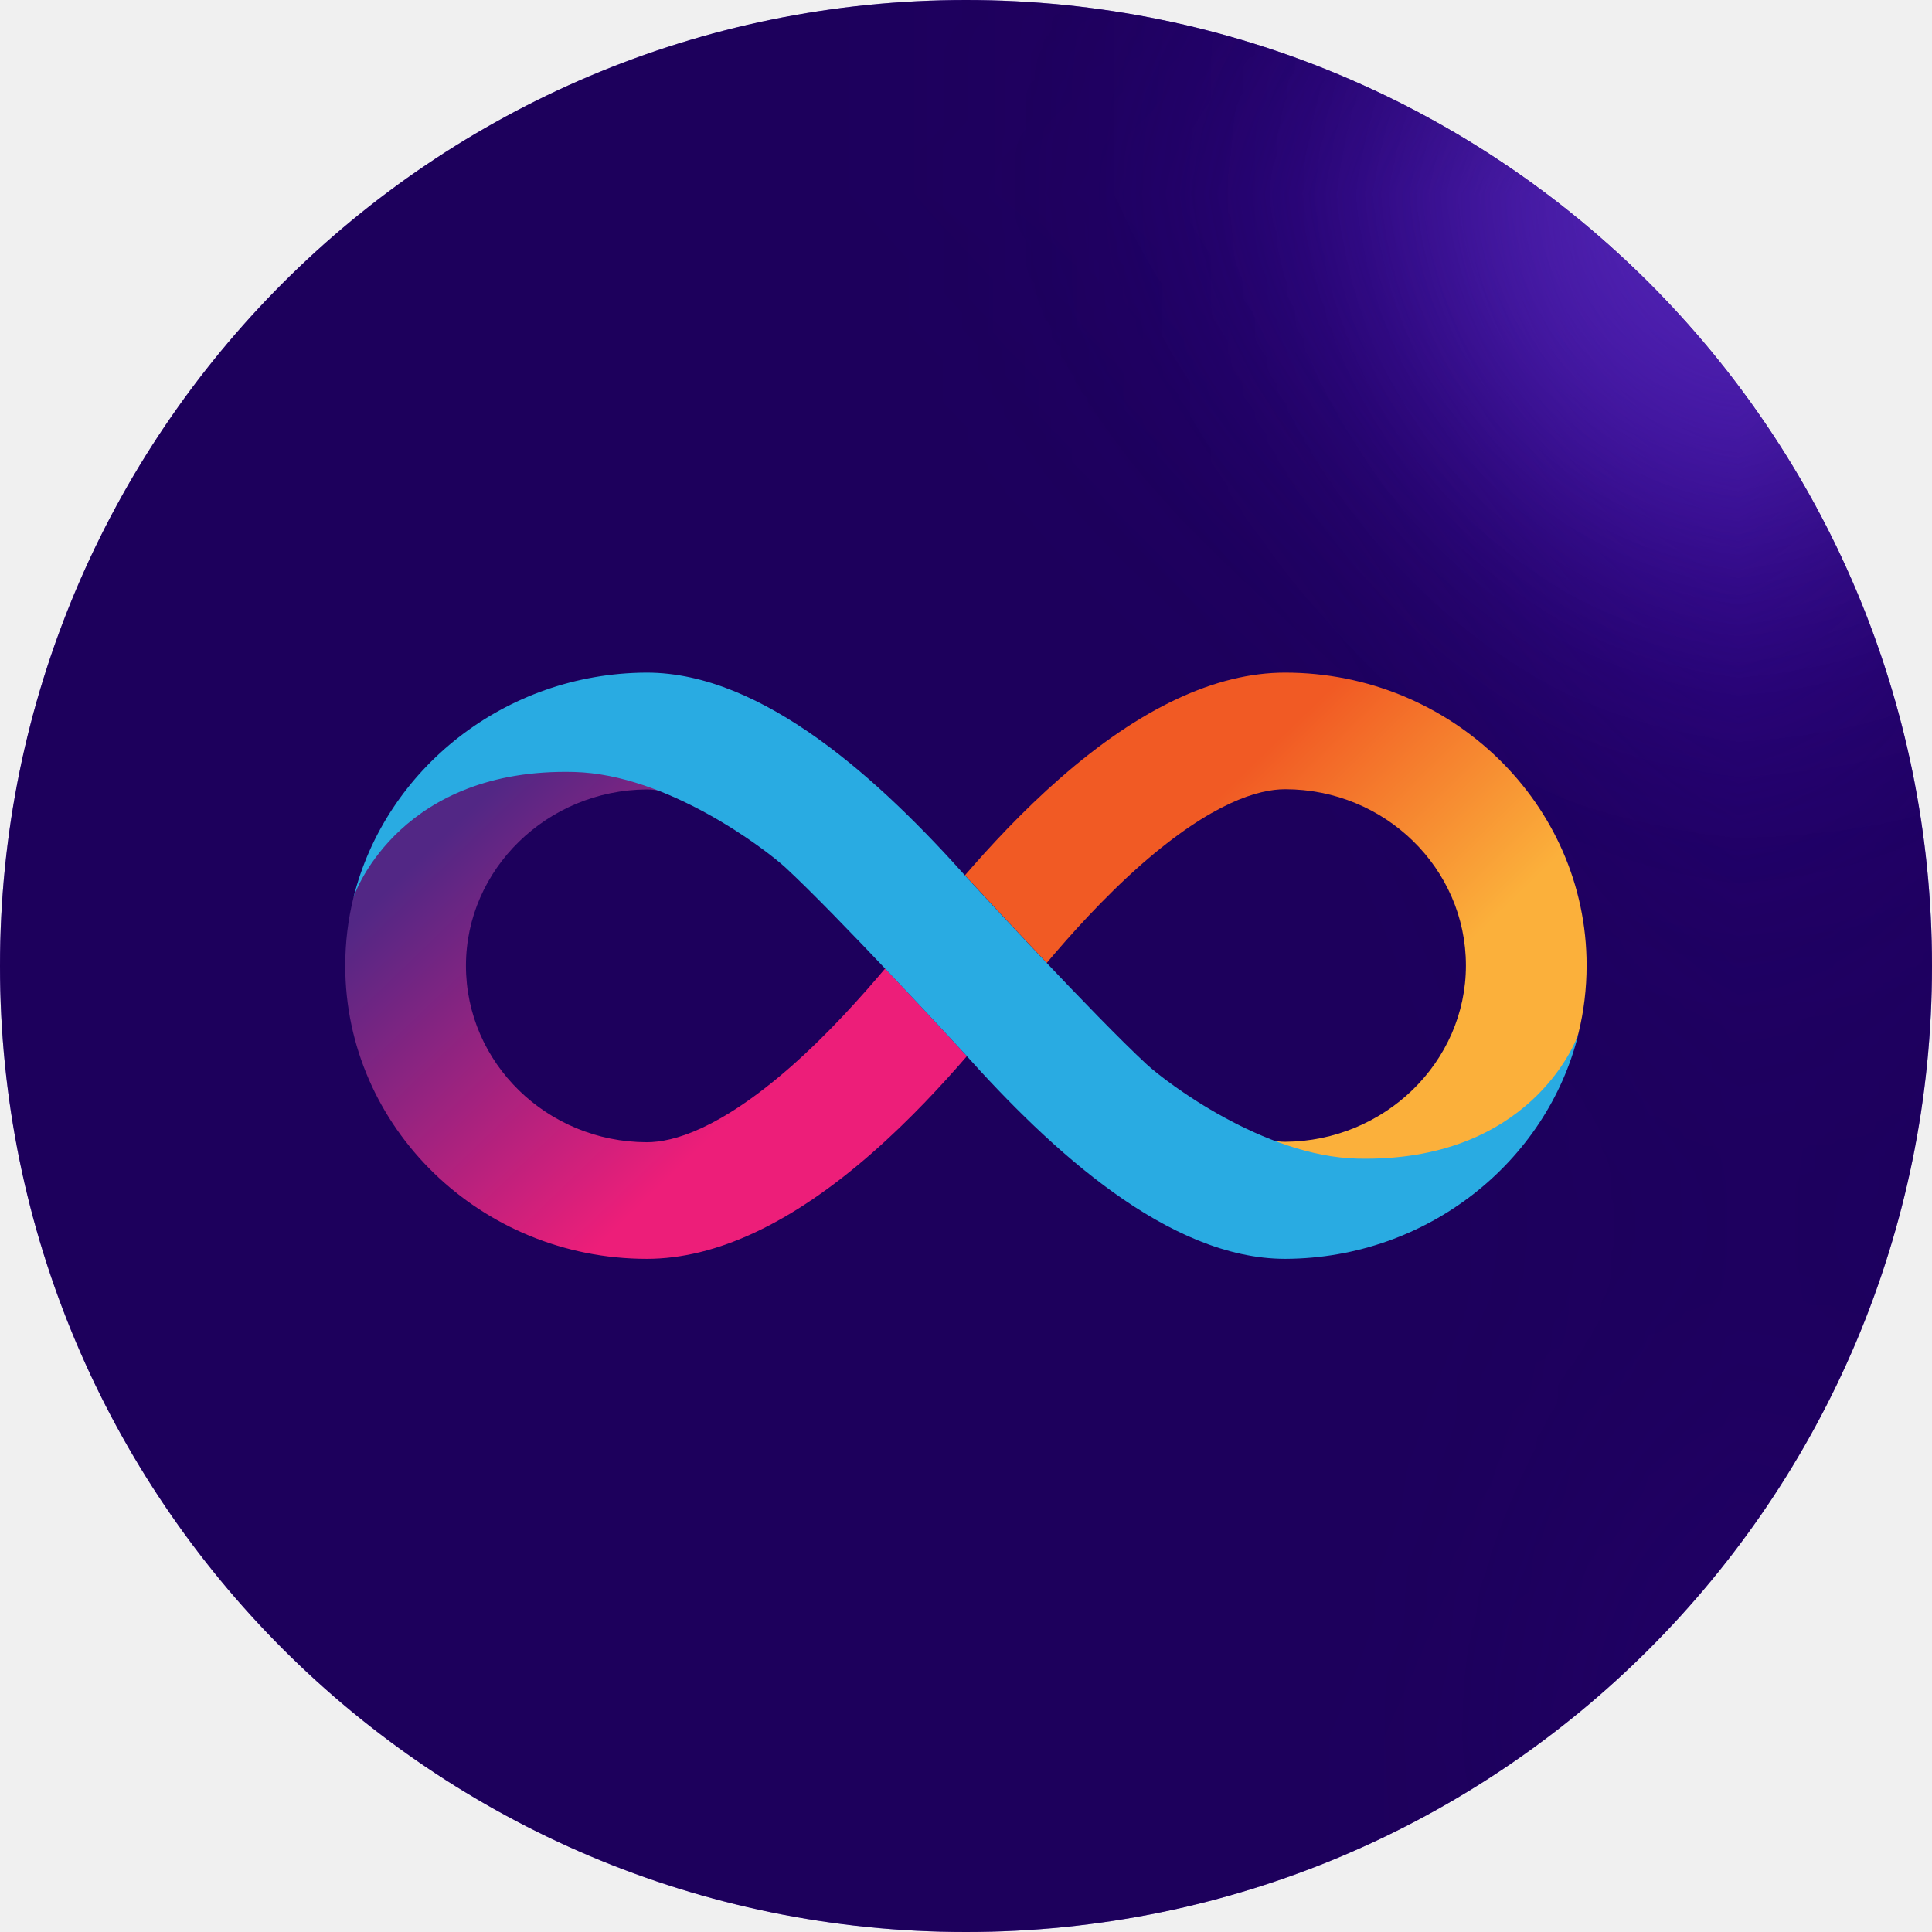
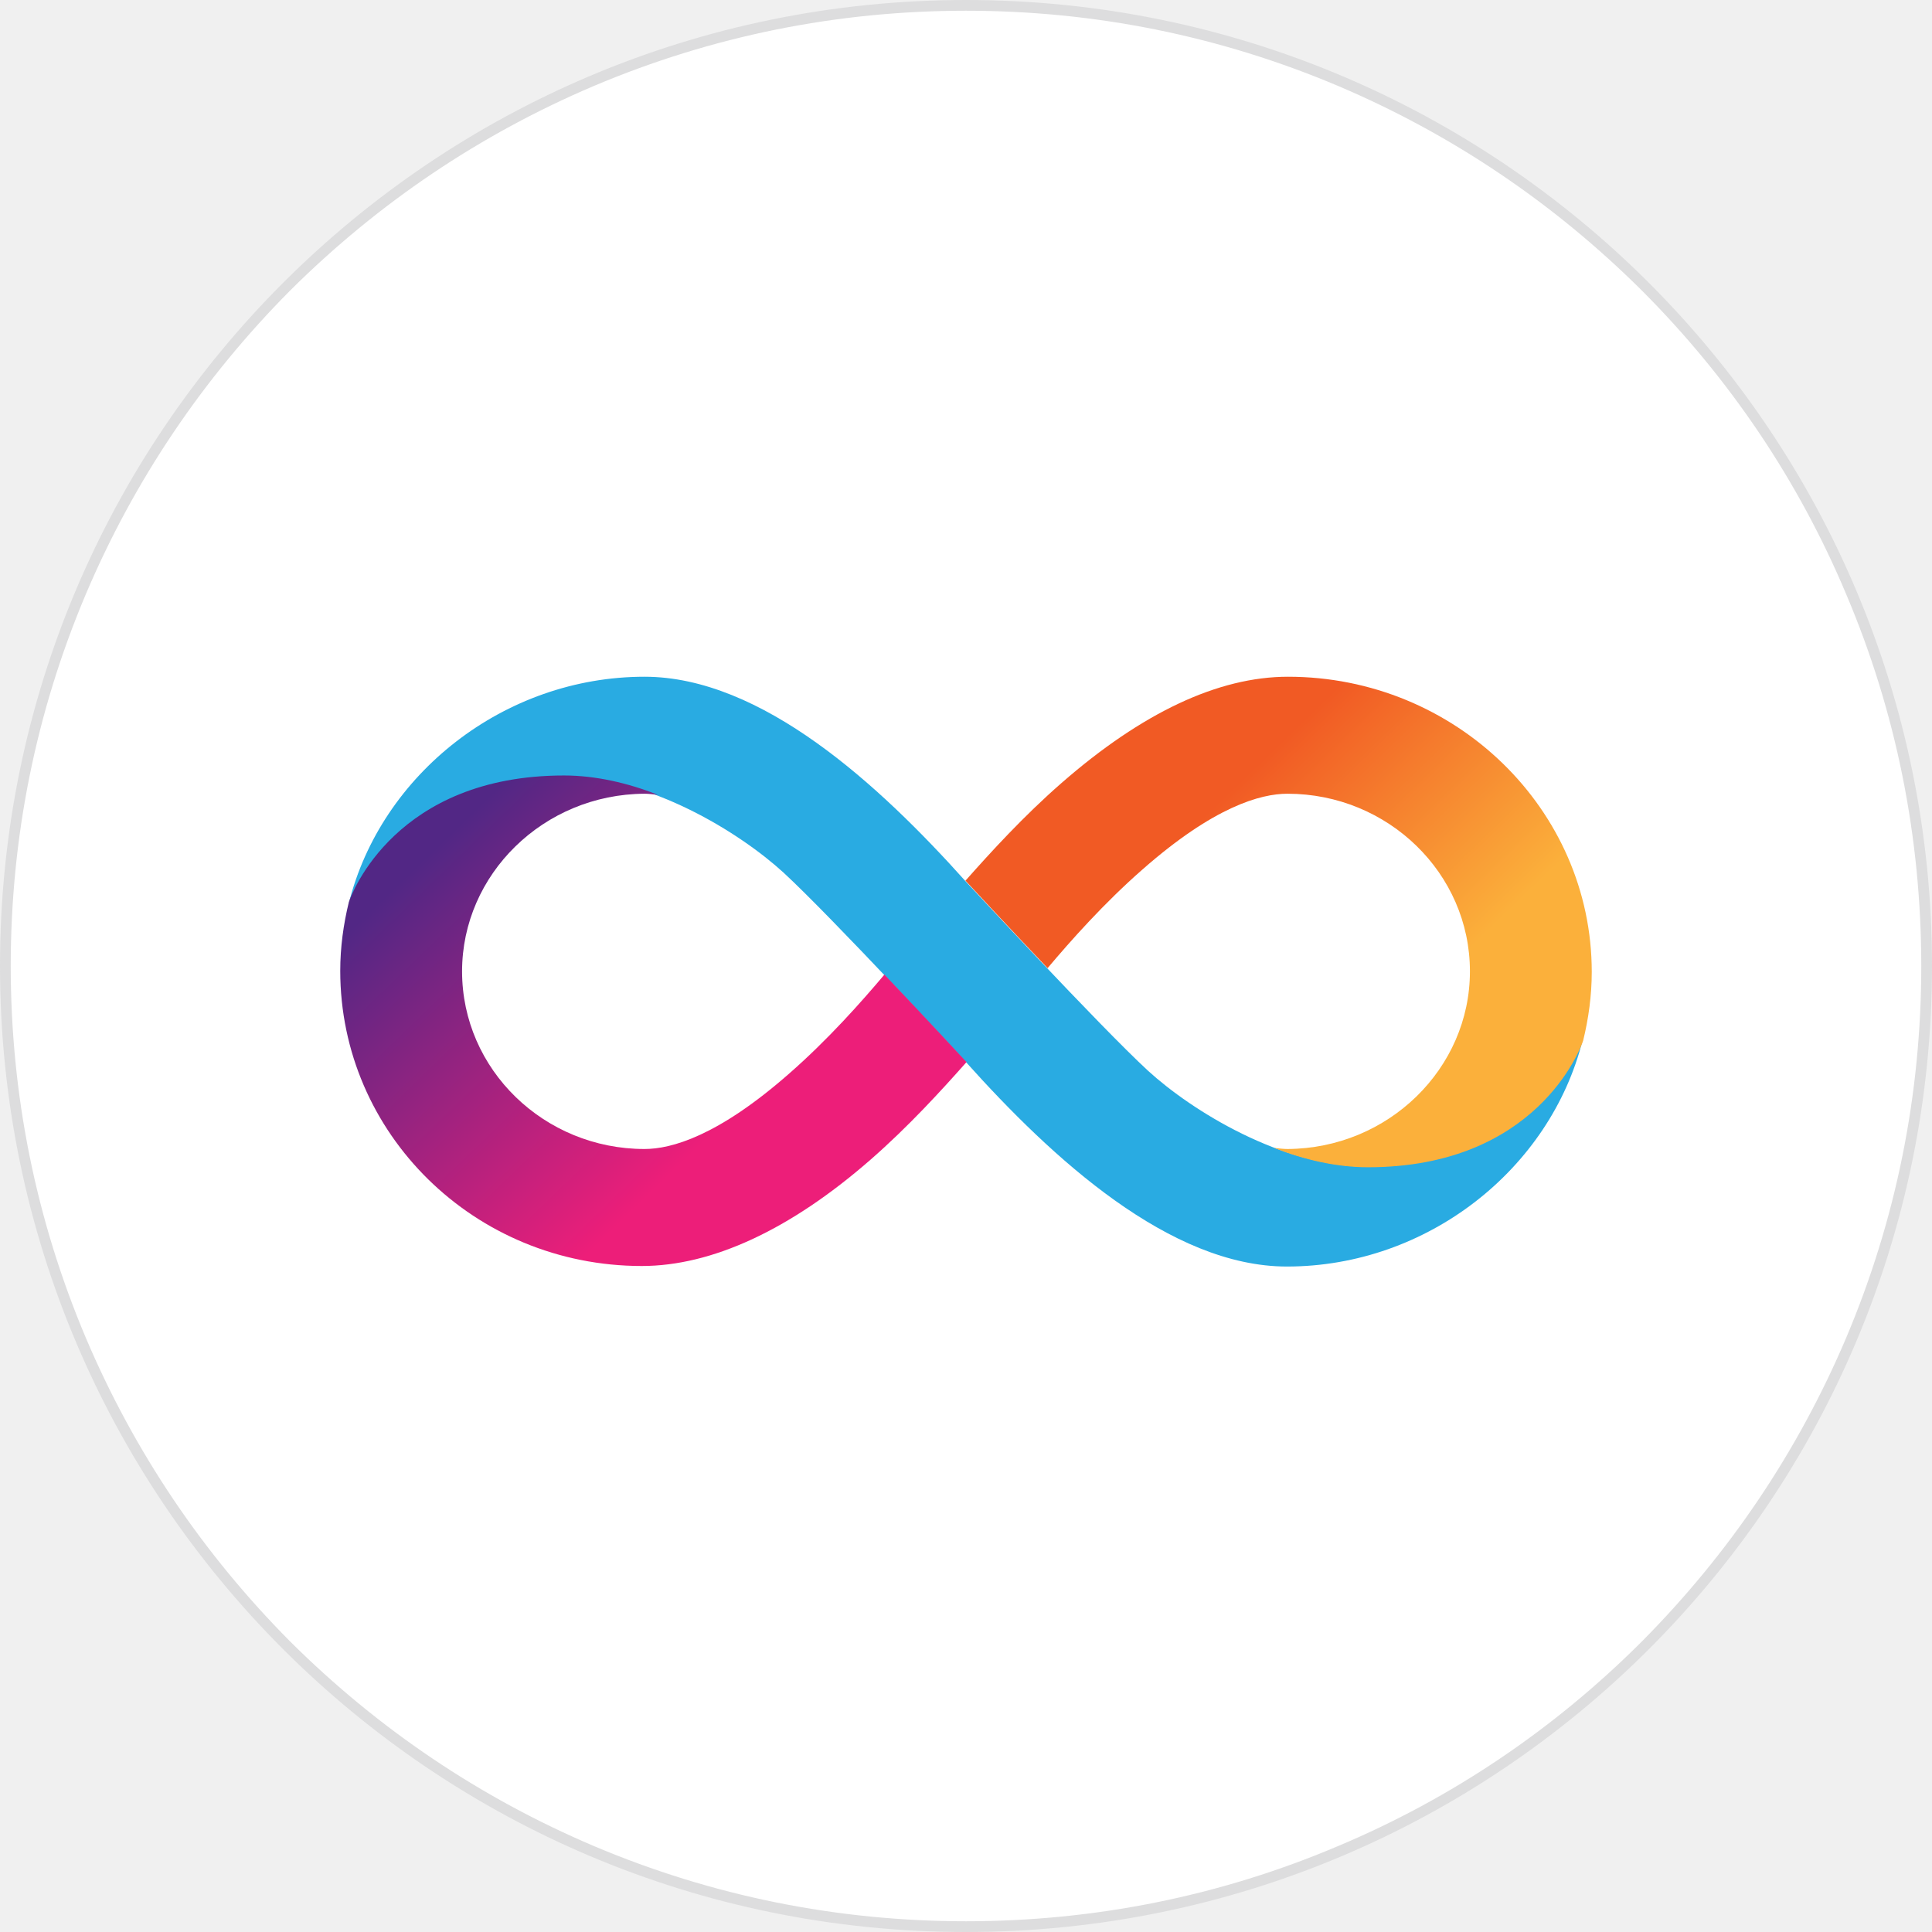
- <svg xmlns="http://www.w3.org/2000/svg" width="46" height="46" viewBox="0 0 120 120" fill="none">
-   <g clip-path="url(#clip0_574_46370)">
-     <g clip-path="url(#clip1_574_46370)">
-       <rect width="120" height="120" rx="60" fill="#3B00B9" />
-       <rect width="120" height="120" rx="60" fill="black" fill-opacity="0.5" />
-       <g filter="url(#filter0_f_574_46370)">
-         <path d="M208.372 69.812C184.627 94.022 123.304 46.674 87.61 11.666C51.916 -23.341 42.229 -71.347 65.973 -95.557C89.718 -119.767 137.902 -111.014 173.596 -76.006C209.29 -40.998 232.116 45.602 208.372 69.812Z" fill="#3B00B9" />
-       </g>
-       <g filter="url(#filter1_f_574_46370)">
-         <path d="M149.962 38.209C141.507 46.83 119.679 29.978 106.974 17.518C94.27 5.057 90.825 -12.032 99.279 -20.653C107.734 -29.273 124.887 -26.16 137.592 -13.7C150.296 -1.239 158.416 29.589 149.962 38.209Z" fill="white" />
-       </g>
-       <g filter="url(#filter2_f_574_46370)">
-         <path fill-rule="evenodd" clip-rule="evenodd" d="M2.937 -15.796C33.411 -22.982 66.795 -14.862 90.802 8.683C128.028 45.194 128.608 104.969 92.097 142.196C74.482 160.157 51.45 169.587 28.148 170.436C64.938 182.712 107.142 173.984 136.126 144.432C176.618 103.146 175.975 36.852 134.689 -3.641C98.571 -39.064 43.315 -43.006 2.937 -15.796Z" fill="#3B00B9" />
-       </g>
-       <path d="M79.82 41.778C75.51 41.778 70.811 43.986 65.845 48.337C63.489 50.398 61.454 52.607 59.928 54.374C59.928 54.374 59.928 54.374 59.942 54.388V54.374C59.942 54.374 62.351 56.998 65.015 59.809C66.447 58.109 68.509 55.793 70.878 53.705C75.296 49.836 78.173 49.02 79.82 49.02C86.018 49.02 91.051 53.932 91.051 59.969C91.051 65.966 86.004 70.879 79.82 70.919C79.539 70.919 79.177 70.879 78.722 70.785C80.529 71.562 82.471 72.124 84.318 72.124C95.669 72.124 97.891 64.722 98.038 64.186C98.373 62.834 98.547 61.415 98.547 59.956C98.547 49.943 90.141 41.778 79.82 41.778Z" fill="url(#paint0_linear_574_46370)" />
-       <path d="M40.172 78.188C44.482 78.188 49.18 75.979 54.147 71.629C56.503 69.567 58.537 67.359 60.063 65.592C60.063 65.592 60.063 65.592 60.05 65.578V65.592C60.05 65.592 57.64 62.968 54.977 60.157C53.544 61.857 51.483 64.173 49.113 66.261C44.696 70.129 41.818 70.946 40.172 70.946C33.974 70.933 28.941 66.02 28.941 59.983C28.941 53.986 33.987 49.073 40.172 49.033C40.453 49.033 40.814 49.073 41.269 49.167C39.462 48.391 37.521 47.828 35.674 47.828C24.322 47.828 22.114 55.231 21.953 55.753C21.618 57.118 21.444 58.524 21.444 59.983C21.444 70.022 29.851 78.188 40.172 78.188Z" fill="url(#paint1_linear_574_46370)" />
-       <path d="M84.293 71.963C78.483 71.816 72.446 67.238 71.215 66.1C68.029 63.155 60.68 55.191 60.105 54.562C54.723 48.524 47.428 41.778 40.173 41.778H40.159H40.146C31.338 41.818 23.935 47.788 21.954 55.753C22.101 55.231 25.006 47.681 35.661 47.949C41.471 48.096 47.535 52.741 48.78 53.879C51.966 56.824 59.315 64.788 59.89 65.418C65.272 71.441 72.567 78.188 79.822 78.188H79.835H79.849C88.657 78.148 96.073 72.178 98.041 64.213C97.88 64.735 94.962 72.218 84.293 71.963Z" fill="#29ABE2" />
+ <svg xmlns="http://www.w3.org/2000/svg" xml:space="preserve" viewBox="0 0 360 360">
+   <style>
+     .st4{fill:url(#SVGID_00000072977826573920158100000003846691608688022923_)}
+   </style>
+   <g id="Token_Background">
+     <circle cx="180" cy="180" r="179" fill="#fff" transform="rotate(-45.001 179.999 180.003)" />
+     <path fill="#ddddde" d="M180 2c24 0 47.3 4.7 69.3 14 21.2 9 40.2 21.8 56.6 38.1 16.3 16.3 29.2 35.4 38.1 56.6 9.3 21.9 14 45.3 14 69.3s-4.7 47.3-14 69.3c-9 21.2-21.8 40.2-38.1 56.6-16.3 16.3-35.4 29.2-56.6 38.1-21.9 9.3-45.3 14-69.3 14s-47.3-4.7-69.3-14c-21.2-9-40.2-21.8-56.6-38.1C37.8 289.5 25 270.5 16 249.3 6.7 227.3 2 204 2 180s4.7-47.3 14-69.3c9-21.2 21.8-40.2 38.1-56.6C70.5 37.8 89.5 25 110.7 16 132.7 6.7 156 2 180 2m0-2C80.6 0 0 80.6 0 180s80.6 180 180 180 180-80.6 180-180S279.4 0 180 0z" />
+   </g>
+   <g id="Infinity_Mark">
+     <g id="Infinity_Mark_00000183241977157726863500000003439855629791590060_">
+       <path fill="#29abe2" d="M254.8 217.4c-15.9 0-32.7-10.4-40.9-17.9-9-8.3-33.8-35.1-33.9-35.2-16.2-18.1-38.1-38.2-59.9-38.2-26.2 0-49.1 18.2-55.1 42.2.5-1.6 8.8-23.6 40.1-23.6 15.9 0 32.7 10.4 40.9 17.9 9 8.3 33.8 35.1 33.9 35.2 16.2 18.1 38.1 38.2 59.9 38.2 26.2 0 49.1-18.2 55.1-42.2-.4 1.5-8.8 23.6-40.1 23.6z" />
+       <linearGradient id="SVGID_1_" x1="149.498" x2="72.885" y1="228.805" y2="149.47" gradientUnits="userSpaceOnUse">
+         <stop offset=".22" stop-color="#ed1e79" />
+         <stop offset=".892" stop-color="#522785" />
+       </linearGradient>
+       <path fill="url(#SVGID_1_)" d="M180 197.8c-.1-.1-7.2-7.8-15.2-16.2-4.3 5.1-10.5 12.1-17.7 18.4-13.3 11.7-22 14.1-27 14.1-18.7 0-34-14.8-34-33.1 0-18.1 15.2-33 34-33.1.7 0 1.5.1 2.5.2-5.6-2.2-11.6-3.6-17.5-3.6-31.3 0-39.6 22-40.1 23.6-1 4.1-1.6 8.4-1.6 12.8 0 30.3 25 55 56.2 55 13 0 27.6-6.7 42.6-19.8 7.1-6.2 13.2-12.9 17.9-18.2 0 0 0-.1-.1-.1z" />
+       <linearGradient id="SVGID_00000107588343898637627670000013329189978103955082_" x1="75.257" x2="-1.356" y1="-296.506" y2="-375.841" gradientTransform="rotate(180 142.855 -81.632)" gradientUnits="userSpaceOnUse">
+         <stop offset=".21" stop-color="#f15a24" />
+         <stop offset=".684" stop-color="#fbb03b" />
+       </linearGradient>
+       <path fill="url(#SVGID_00000107588343898637627670000013329189978103955082_)" d="M180 164.2c.1.1 7.2 7.8 15.2 16.2 4.3-5.1 10.5-12.1 17.7-18.4 13.3-11.7 22-14.1 27-14.1 18.7 0 34 14.8 34 33.1 0 18.1-15.2 33-34 33.1-.7 0-1.5-.1-2.5-.2 5.6 2.2 11.6 3.6 17.5 3.6 31.3 0 39.6-22 40.1-23.6 1-4.1 1.6-8.4 1.6-12.8 0-30.3-25.4-55-56.6-55-13 0-27.2 6.7-42.2 19.8-7.1 6.2-13.2 12.9-17.9 18.2 0 0 0 .1.1.1z" />
    </g>
  </g>
-   <defs>
-     <filter id="filter0_f_574_46370" x="-14.042" y="-176.258" width="299.16" height="319.709" filterUnits="userSpaceOnUse" color-interpolation-filters="sRGB">
-       <feFlood flood-opacity="0" result="BackgroundImageFix" />
-       <feBlend mode="normal" in="SourceGraphic" in2="BackgroundImageFix" result="shape" />
-       <feGaussianBlur stdDeviation="33.507" result="effect1_foregroundBlur_574_46370" />
-     </filter>
-     <filter id="filter1_f_574_46370" x="36.012" y="-84.164" width="176.054" height="183.37" filterUnits="userSpaceOnUse" color-interpolation-filters="sRGB">
-       <feFlood flood-opacity="0" result="BackgroundImageFix" />
-       <feBlend mode="normal" in="SourceGraphic" in2="BackgroundImageFix" result="shape" />
-       <feGaussianBlur stdDeviation="29.318" result="effect1_foregroundBlur_574_46370" />
-     </filter>
-     <filter id="filter2_f_574_46370" x="-80.829" y="-117.36" width="330.675" height="376.948" filterUnits="userSpaceOnUse" color-interpolation-filters="sRGB">
-       <feFlood flood-opacity="0" result="BackgroundImageFix" />
-       <feBlend mode="normal" in="SourceGraphic" in2="BackgroundImageFix" result="shape" />
-       <feGaussianBlur stdDeviation="41.883" result="effect1_foregroundBlur_574_46370" />
-     </filter>
-     <linearGradient id="paint0_linear_574_46370" x1="70.072" y1="44.178" x2="95.533" y2="70.545" gradientUnits="userSpaceOnUse">
-       <stop offset="0.21" stop-color="#F15A24" />
-       <stop offset="0.684" stop-color="#FBB03B" />
-     </linearGradient>
-     <linearGradient id="paint1_linear_574_46370" x1="49.92" y1="75.787" x2="24.458" y2="49.421" gradientUnits="userSpaceOnUse">
-       <stop offset="0.21" stop-color="#ED1E79" />
-       <stop offset="0.893" stop-color="#522785" />
-     </linearGradient>
-     <clipPath id="clip0_574_46370">
-       <rect width="120" height="120" fill="white" />
-     </clipPath>
-     <clipPath id="clip1_574_46370">
-       <rect width="120" height="120" rx="60" fill="white" />
-     </clipPath>
-   </defs>
</svg>
